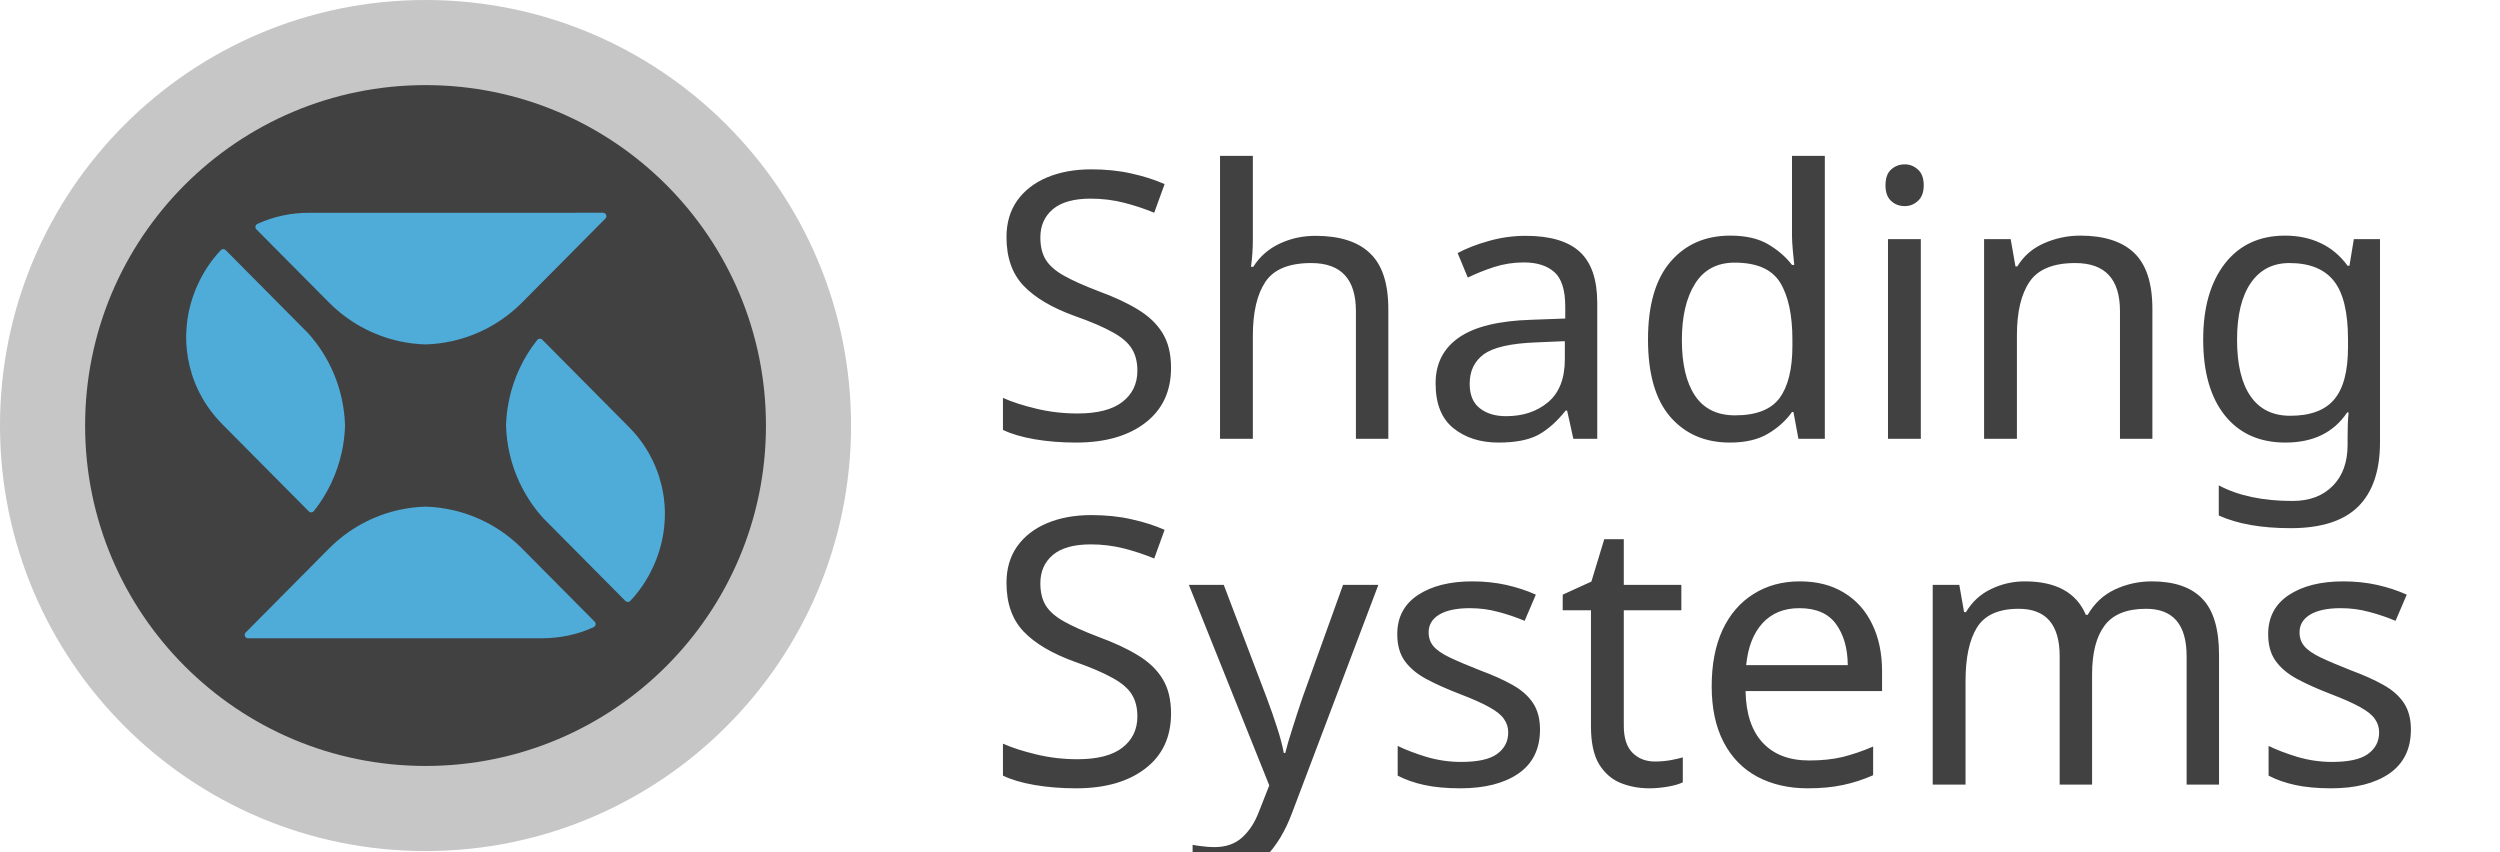
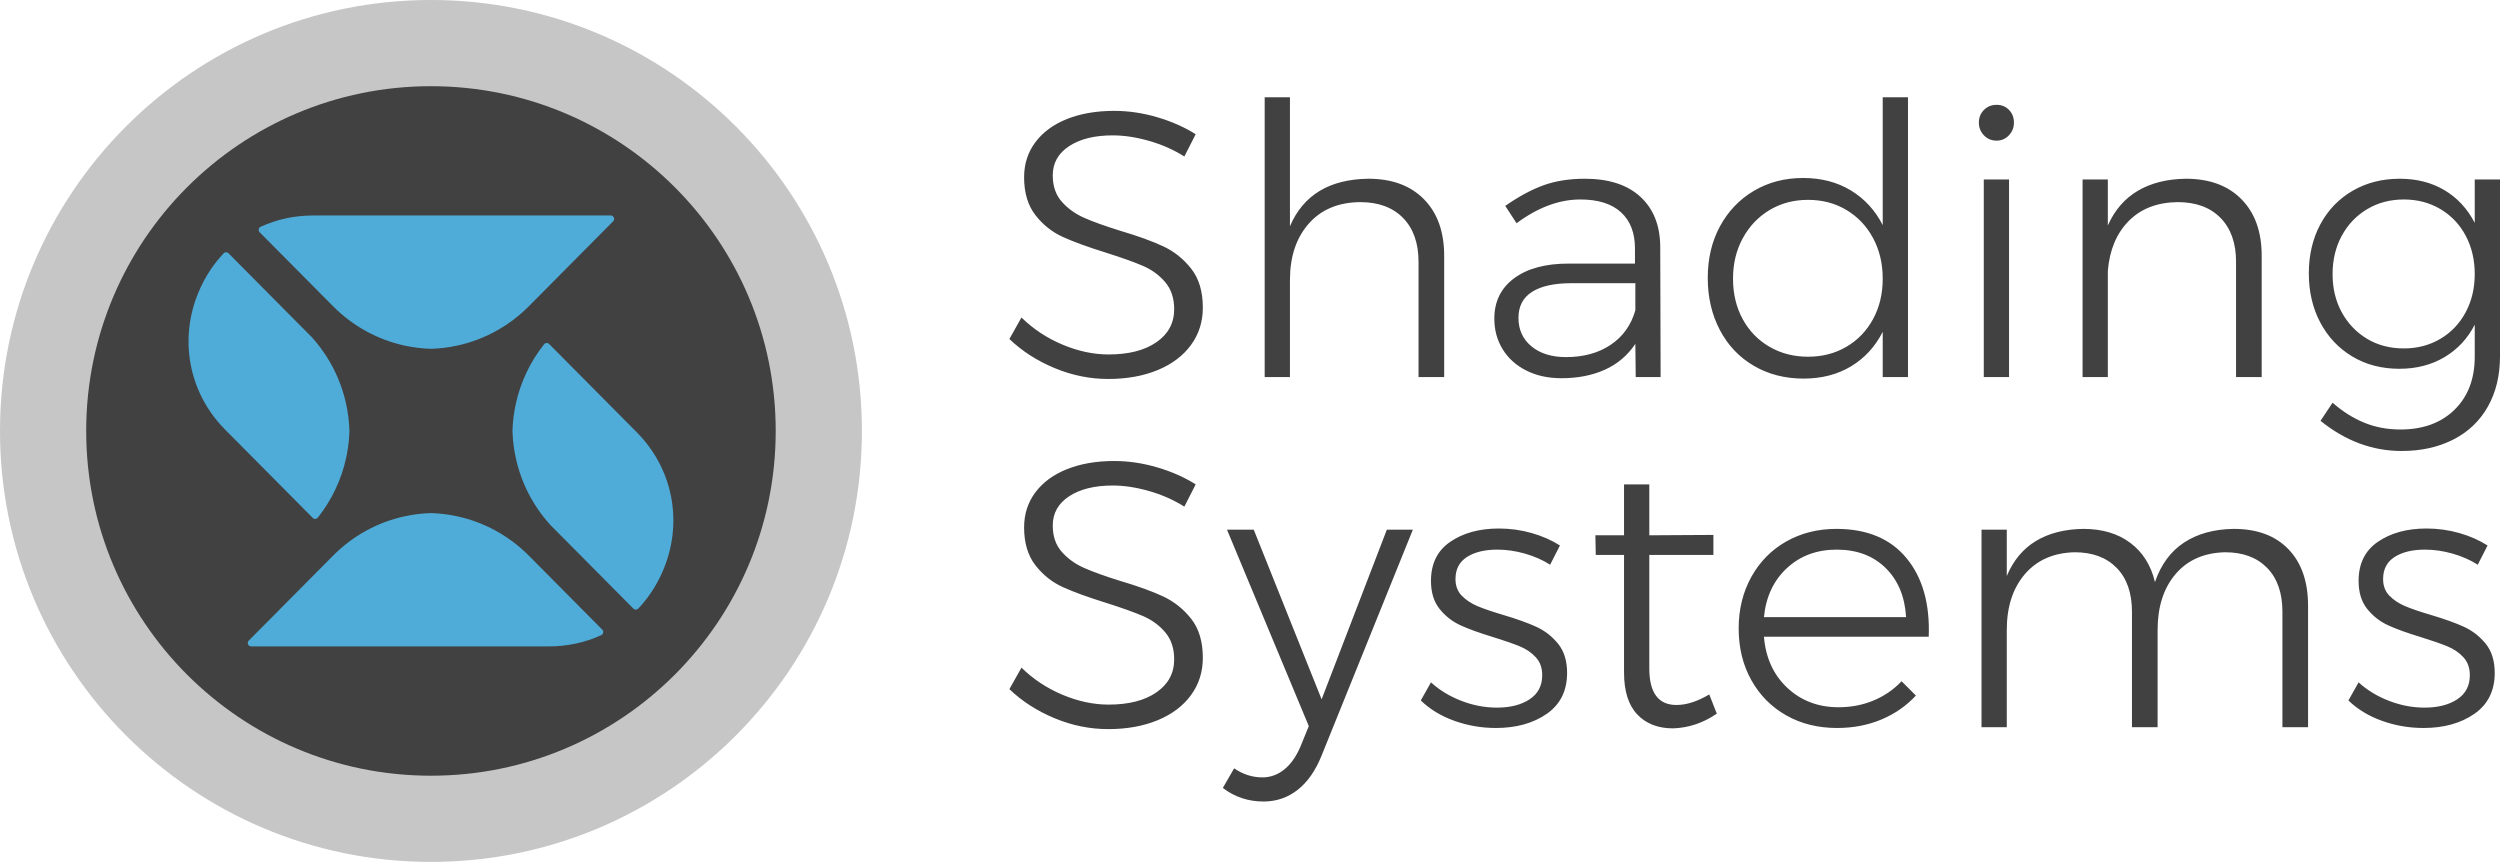
- <svg xmlns="http://www.w3.org/2000/svg" width="188" height="64" viewBox="0 0 188 64">
+ <svg xmlns="http://www.w3.org/2000/svg" width="185.636" height="64" viewBox="0 0 185.636 64">
  <g fill="none" fill-rule="evenodd">
-     <text fill="#414141" font-family="Montserrat-Light, Montserrat" font-size="28" font-weight="300">
-       <tspan x="74" y="33">Shading</tspan>
-       <tspan x="74" y="59">Systems</tspan>
-     </text>
+     <path fill="#414141" fill-rule="nonzero" d="M12.992 4.396C12.189 3.892 11.312 3.505 10.36 3.234 9.408 2.963 8.512 2.828 7.672 2.828 6.328 2.828 5.25 3.094 4.438 3.626 3.626 4.158 3.22 4.881 3.22 5.796 3.22 6.599 3.444 7.252 3.892 7.756 4.34 8.26 4.891 8.657 5.544 8.946 6.197 9.235 7.093 9.557 8.232 9.912 9.557 10.304 10.626 10.691 11.438 11.074 12.25 11.457 12.941 12.012 13.51 12.74 14.079 13.468 14.364 14.429 14.364 15.624 14.364 16.669 14.07 17.593 13.482 18.396 12.894 19.199 12.068 19.819 11.004 20.258 9.94 20.697 8.717 20.916 7.336 20.916 5.973 20.916 4.643 20.645 3.346 20.104 2.049 19.563.933 18.844 0 17.948L.896 16.352C1.773 17.211 2.791 17.883 3.948 18.368 5.105 18.853 6.244 19.096 7.364 19.096 8.857 19.096 10.043 18.793 10.92 18.186 11.797 17.579 12.236 16.763 12.236 15.736 12.236 14.915 12.012 14.243 11.564 13.72 11.116 13.197 10.565 12.796 9.912 12.516 9.259 12.236 8.344 11.909 7.168 11.536 5.843 11.125 4.779 10.738 3.976 10.374 3.173 10.01 2.492 9.469 1.932 8.75 1.372 8.031 1.092 7.093 1.092 5.936 1.092 4.947 1.372 4.079 1.932 3.332 2.492 2.585 3.276 2.011 4.284 1.61 5.292 1.209 6.459 1.008 7.784 1.008 8.848 1.008 9.917 1.167 10.99 1.484 12.063 1.801 13.011 2.221 13.832 2.744L12.992 4.396ZM26.656 6.048C28.411 6.048 29.787 6.557 30.786 7.574 31.785 8.591 32.284 9.987 32.284 11.76L32.284 20.776 30.38 20.776 30.38 12.208C30.38 10.827 29.997 9.744 29.232 8.96 28.467 8.176 27.403 7.784 26.04 7.784 24.416 7.803 23.142 8.339 22.218 9.394 21.294 10.449 20.832 11.844 20.832 13.58L20.832 20.776 18.956 20.776 18.956 0 20.832 0 20.832 9.576C21.821 7.261 23.763 6.085 26.656 6.048ZM46.508 20.776 46.48 18.312C45.901 19.171 45.145 19.81 44.212 20.23 43.279 20.65 42.205 20.86 40.992 20.86 40.003 20.86 39.13 20.669 38.374 20.286 37.618 19.903 37.035 19.376 36.624 18.704 36.213 18.032 36.008 17.276 36.008 16.436 36.008 15.167 36.498 14.168 37.478 13.44 38.458 12.712 39.807 12.348 41.524 12.348L46.452 12.348 46.452 11.228C46.452 10.071 46.107 9.175 45.416 8.54 44.725 7.905 43.717 7.588 42.392 7.588 40.824 7.588 39.247 8.176 37.66 9.352L36.82 8.064C37.809 7.373 38.752 6.865 39.648 6.538 40.544 6.211 41.571 6.048 42.728 6.048 44.501 6.048 45.873 6.491 46.844 7.378 47.815 8.265 48.309 9.492 48.328 11.06L48.356 20.776 46.508 20.776ZM41.328 19.292C42.635 19.292 43.741 18.989 44.646 18.382 45.551 17.775 46.163 16.921 46.48 15.82L46.48 13.804 41.748 13.804C40.46 13.804 39.48 14.019 38.808 14.448 38.136 14.877 37.8 15.521 37.8 16.38 37.8 17.257 38.122 17.962 38.766 18.494 39.41 19.026 40.264 19.292 41.328 19.292ZM66.724 0 66.724 20.776 64.848 20.776 64.848 17.416C64.288 18.517 63.504 19.371 62.496 19.978 61.488 20.585 60.312 20.888 58.968 20.888 57.587 20.888 56.355 20.571 55.272 19.936 54.189 19.301 53.349 18.415 52.752 17.276 52.155 16.137 51.856 14.849 51.856 13.412 51.856 11.975 52.159 10.696 52.766 9.576 53.373 8.456 54.213 7.579 55.286 6.944 56.359 6.309 57.577 5.992 58.94 5.992 60.284 5.992 61.465 6.3 62.482 6.916 63.499 7.532 64.288 8.391 64.848 9.492L64.848 0 66.724 0ZM59.304 19.264C60.368 19.264 61.32 19.017 62.16 18.522 63 18.027 63.658 17.341 64.134 16.464 64.61 15.587 64.848 14.588 64.848 13.468 64.848 12.348 64.61 11.345 64.134 10.458 63.658 9.571 63 8.876 62.16 8.372 61.32 7.868 60.368 7.616 59.304 7.616 58.24 7.616 57.288 7.868 56.448 8.372 55.608 8.876 54.945 9.571 54.46 10.458 53.975 11.345 53.732 12.348 53.732 13.468 53.732 14.588 53.97 15.587 54.446 16.464 54.922 17.341 55.585 18.027 56.434 18.522 57.283 19.017 58.24 19.264 59.304 19.264ZM72.352 6.104 74.228 6.104 74.228 20.776 72.352 20.776 72.352 6.104ZM73.304.56C73.677.56 73.985.686 74.228.938 74.471 1.19 74.592 1.503 74.592 1.876 74.592 2.249 74.466 2.567 74.214 2.828 73.962 3.089 73.659 3.22 73.304 3.22 72.931 3.22 72.618 3.089 72.366 2.828 72.114 2.567 71.988 2.249 71.988 1.876 71.988 1.503 72.114 1.19 72.366.938 72.618.686 72.931.56 73.304.56ZM87.36 6.048C89.115 6.048 90.491 6.557 91.49 7.574 92.489 8.591 92.988 9.987 92.988 11.76L92.988 20.776 91.084 20.776 91.084 12.208C91.084 10.827 90.701 9.744 89.936 8.96 89.171 8.176 88.107 7.784 86.744 7.784 85.232 7.803 84.023 8.269 83.118 9.184 82.213 10.099 81.695 11.331 81.564 12.88L81.564 20.776 79.688 20.776 79.688 6.104 81.564 6.104 81.564 9.52C82.068 8.381 82.81 7.523 83.79 6.944 84.77 6.365 85.96 6.067 87.36 6.048ZM110.684 6.104 110.684 19.236C110.684 20.655 110.385 21.896 109.788 22.96 109.191 24.024 108.337 24.841 107.226 25.41 106.115 25.979 104.832 26.264 103.376 26.264 101.211 26.264 99.204 25.517 97.356 24.024L98.252 22.68C98.999 23.333 99.783 23.828 100.604 24.164 101.425 24.5 102.321 24.668 103.292 24.668 104.972 24.668 106.311 24.178 107.31 23.198 108.309 22.218 108.808 20.907 108.808 19.264L108.808 16.884C108.285 17.911 107.539 18.713 106.568 19.292 105.597 19.871 104.477 20.16 103.208 20.16 101.901 20.16 100.739 19.857 99.722 19.25 98.705 18.643 97.911 17.803 97.342 16.73 96.773 15.657 96.488 14.439 96.488 13.076 96.488 11.713 96.773 10.5 97.342 9.436 97.911 8.372 98.709 7.541 99.736 6.944 100.763 6.347 101.929 6.048 103.236 6.048 104.505 6.048 105.616 6.333 106.568 6.902 107.52 7.471 108.267 8.279 108.808 9.324L108.808 6.104 110.684 6.104ZM103.544 18.648C104.552 18.648 105.457 18.41 106.26 17.934 107.063 17.458 107.688 16.8 108.136 15.96 108.584 15.12 108.808 14.177 108.808 13.132 108.808 12.068 108.584 11.116 108.136 10.276 107.688 9.436 107.063 8.778 106.26 8.302 105.457 7.826 104.552 7.588 103.544 7.588 102.536 7.588 101.631 7.826 100.828 8.302 100.025 8.778 99.395 9.436 98.938 10.276 98.481 11.116 98.252 12.068 98.252 13.132 98.252 14.196 98.481 15.143 98.938 15.974 99.395 16.805 100.021 17.458 100.814 17.934 101.607 18.41 102.517 18.648 103.544 18.648ZM12.992 30.396C12.189 29.892 11.312 29.505 10.36 29.234 9.408 28.963 8.512 28.828 7.672 28.828 6.328 28.828 5.25 29.094 4.438 29.626 3.626 30.158 3.22 30.881 3.22 31.796 3.22 32.599 3.444 33.252 3.892 33.756 4.34 34.26 4.891 34.657 5.544 34.946 6.197 35.235 7.093 35.557 8.232 35.912 9.557 36.304 10.626 36.691 11.438 37.074 12.25 37.457 12.941 38.012 13.51 38.74 14.079 39.468 14.364 40.429 14.364 41.624 14.364 42.669 14.07 43.593 13.482 44.396 12.894 45.199 12.068 45.819 11.004 46.258 9.94 46.697 8.717 46.916 7.336 46.916 5.973 46.916 4.643 46.645 3.346 46.104 2.049 45.563.933 44.844 0 43.948L.896 42.352C1.773 43.211 2.791 43.883 3.948 44.368 5.105 44.853 6.244 45.096 7.364 45.096 8.857 45.096 10.043 44.793 10.92 44.186 11.797 43.579 12.236 42.763 12.236 41.736 12.236 40.915 12.012 40.243 11.564 39.72 11.116 39.197 10.565 38.796 9.912 38.516 9.259 38.236 8.344 37.909 7.168 37.536 5.843 37.125 4.779 36.738 3.976 36.374 3.173 36.01 2.492 35.469 1.932 34.75 1.372 34.031 1.092 33.093 1.092 31.936 1.092 30.947 1.372 30.079 1.932 29.332 2.492 28.585 3.276 28.011 4.284 27.61 5.292 27.209 6.459 27.008 7.784 27.008 8.848 27.008 9.917 27.167 10.99 27.484 12.063 27.801 13.011 28.221 13.832 28.744L12.992 30.396ZM23.184 48.876C22.736 49.996 22.143 50.845 21.406 51.424 20.669 52.003 19.824 52.292 18.872 52.292 17.733 52.292 16.725 51.956 15.848 51.284L16.688 49.828C17.341 50.276 18.041 50.5 18.788 50.5 19.385 50.5 19.927 50.304 20.412 49.912 20.897 49.52 21.299 48.951 21.616 48.204L22.232 46.692 16.156 32.104 18.144 32.104 23.184 44.704 28.028 32.104 29.96 32.104 23.184 48.876ZM40.152 34.708C39.592 34.353 38.967 34.078 38.276 33.882 37.585 33.686 36.904 33.588 36.232 33.588 35.299 33.588 34.547 33.77 33.978 34.134 33.409 34.498 33.124 35.044 33.124 35.772 33.124 36.276 33.278 36.687 33.586 37.004 33.894 37.321 34.277 37.578 34.734 37.774 35.191 37.97 35.831 38.189 36.652 38.432 37.66 38.731 38.481 39.025 39.116 39.314 39.751 39.603 40.292 40.023 40.74 40.574 41.188 41.125 41.412 41.848 41.412 42.744 41.412 44.069 40.908 45.082 39.9 45.782 38.892 46.482 37.632 46.832 36.12 46.832 35.056 46.832 34.029 46.655 33.04 46.3 32.051 45.945 31.22 45.441 30.548 44.788L31.304 43.444C31.939 44.023 32.69 44.48 33.558 44.816 34.426 45.152 35.308 45.32 36.204 45.32 37.193 45.32 38.001 45.115 38.626 44.704 39.251 44.293 39.564 43.696 39.564 42.912 39.564 42.371 39.405 41.927 39.088 41.582 38.771 41.237 38.374 40.966 37.898 40.77 37.422 40.574 36.764 40.345 35.924 40.084 34.935 39.785 34.132 39.496 33.516 39.216 32.9 38.936 32.377 38.53 31.948 37.998 31.519 37.466 31.304 36.771 31.304 35.912 31.304 34.624 31.785 33.653 32.746 33 33.707 32.347 34.907 32.02 36.344 32.02 37.184 32.02 37.996 32.132 38.78 32.356 39.564 32.58 40.264 32.888 40.88 33.28L40.152 34.708ZM52.528 45.768C51.52 46.459 50.437 46.823 49.28 46.86 48.16 46.86 47.273 46.515 46.62 45.824 45.967 45.133 45.64 44.097 45.64 42.716L45.64 33.98 43.54 33.98 43.512 32.524 45.64 32.524 45.64 28.744 47.516 28.744 47.516 32.524 52.276 32.496 52.276 33.98 47.516 33.98 47.516 42.408C47.516 44.219 48.188 45.124 49.532 45.124 50.279 45.124 51.091 44.863 51.968 44.34L52.528 45.768ZM61.404 32.048C63.681 32.048 65.417 32.771 66.612 34.218 67.807 35.665 68.357 37.611 68.264 40.056L56.028 40.056C56.159 41.624 56.737 42.889 57.764 43.85 58.791 44.811 60.06 45.292 61.572 45.292 62.505 45.292 63.373 45.124 64.176 44.788 64.979 44.452 65.669 43.976 66.248 43.36L67.312 44.424C66.603 45.189 65.749 45.782 64.75 46.202 63.751 46.622 62.655 46.832 61.46 46.832 60.041 46.832 58.781 46.519 57.68 45.894 56.579 45.269 55.715 44.396 55.09 43.276 54.465 42.156 54.152 40.877 54.152 39.44 54.152 38.021 54.465 36.747 55.09 35.618 55.715 34.489 56.579 33.611 57.68 32.986 58.781 32.361 60.023 32.048 61.404 32.048ZM66.584 38.6C66.491 37.069 65.982 35.851 65.058 34.946 64.134 34.041 62.925 33.588 61.432 33.588 59.957 33.588 58.725 34.045 57.736 34.96 56.747 35.875 56.177 37.088 56.028 38.6L66.584 38.6ZM90.916 32.048C92.652 32.048 94.005 32.552 94.976 33.56 95.947 34.568 96.432 35.968 96.432 37.76L96.432 46.776 94.528 46.776 94.528 38.208C94.528 36.808 94.15 35.721 93.394 34.946 92.638 34.171 91.597 33.784 90.272 33.784 88.704 33.821 87.477 34.363 86.59 35.408 85.703 36.453 85.26 37.835 85.26 39.552L85.26 46.776 83.356 46.776 83.356 38.208C83.356 36.808 82.978 35.721 82.222 34.946 81.466 34.171 80.425 33.784 79.1 33.784 77.532 33.821 76.3 34.363 75.404 35.408 74.508 36.453 74.06 37.835 74.06 39.552L74.06 46.776 72.184 46.776 72.184 32.104 74.06 32.104 74.06 35.548C74.545 34.391 75.269 33.523 76.23 32.944 77.191 32.365 78.363 32.067 79.744 32.048 81.144 32.048 82.306 32.393 83.23 33.084 84.154 33.775 84.765 34.745 85.064 35.996 85.512 34.689 86.235 33.709 87.234 33.056 88.233 32.403 89.46 32.067 90.916 32.048ZM109.032 34.708C108.472 34.353 107.847 34.078 107.156 33.882 106.465 33.686 105.784 33.588 105.112 33.588 104.179 33.588 103.427 33.77 102.858 34.134 102.289 34.498 102.004 35.044 102.004 35.772 102.004 36.276 102.158 36.687 102.466 37.004 102.774 37.321 103.157 37.578 103.614 37.774 104.071 37.97 104.711 38.189 105.532 38.432 106.54 38.731 107.361 39.025 107.996 39.314 108.631 39.603 109.172 40.023 109.62 40.574 110.068 41.125 110.292 41.848 110.292 42.744 110.292 44.069 109.788 45.082 108.78 45.782 107.772 46.482 106.512 46.832 105 46.832 103.936 46.832 102.909 46.655 101.92 46.3 100.931 45.945 100.1 45.441 99.428 44.788L100.184 43.444C100.819 44.023 101.57 44.48 102.438 44.816 103.306 45.152 104.188 45.32 105.084 45.32 106.073 45.32 106.881 45.115 107.506 44.704 108.131 44.293 108.444 43.696 108.444 42.912 108.444 42.371 108.285 41.927 107.968 41.582 107.651 41.237 107.254 40.966 106.778 40.77 106.302 40.574 105.644 40.345 104.804 40.084 103.815 39.785 103.012 39.496 102.396 39.216 101.78 38.936 101.257 38.53 100.828 37.998 100.399 37.466 100.184 36.771 100.184 35.912 100.184 34.624 100.665 33.653 101.626 33 102.587 32.347 103.787 32.02 105.224 32.02 106.064 32.02 106.876 32.132 107.66 32.356 108.444 32.58 109.144 32.888 109.76 33.28L109.032 34.708Z" transform="translate(74.952 7.224)" />
    <circle cx="32" cy="32" r="32" fill="#414141" opacity=".301" />
    <circle cx="32" cy="32" r="25.6" fill="#414141" />
    <path fill="#4FACD8" d="M9.416 22.53C9.494 22.526 9.55 22.496 9.6 22.435 10.628 21.142 11.356 19.606 11.704 17.993L11.771 17.656C11.87 17.114 11.93 16.557 11.947 16.008 11.926 15.331 11.845 14.667 11.706 14.017 11.306 12.164 10.423 10.441 9.151 9.037L2.967 2.807C2.916 2.754 2.862 2.732 2.79 2.732 2.788 2.732 2.787 2.732 2.785 2.732 2.711 2.733 2.657 2.756 2.605 2.811 2.524 2.897 2.444 2.985 2.366 3.074 1.682 3.855 1.128 4.756.719 5.752-.658 9.101-.028 12.845 2.363 15.525 2.479 15.655 2.601 15.783 2.723 15.907L9.223 22.456C9.278 22.512 9.339 22.535 9.416 22.53M25.272 25.263C23.81 23.791 21.976 22.781 19.968 22.342 19.324 22.201 18.664 22.119 18.009 22.099L17.991 22.099C17.336 22.119 16.677 22.201 16.032 22.341 14.023 22.781 12.189 23.791 10.729 25.263L4.474 31.565C4.398 31.641 4.378 31.743 4.419 31.842 4.46 31.942 4.545 32 4.653 32L26.738 31.999C28.12 31.999 29.435 31.718 30.644 31.163 30.725 31.125 30.772 31.064 30.788 30.976 30.804 30.888 30.781 30.814 30.718 30.75L25.272 25.263ZM10.729 6.737C12.19 8.209 14.024 9.219 16.032 9.659 16.677 9.799 17.337 9.881 17.993 9.901 18.663 9.881 19.323 9.799 19.968 9.658 21.976 9.219 23.81 8.209 25.272 6.737L31.526.435C31.602.359 31.622.257 31.581.158 31.54.058 31.455 0 31.347 0L9.263.001C7.88.001 6.565.282 5.356.838 5.275.875 5.228.936 5.212 1.024 5.197 1.112 5.219 1.186 5.282 1.249L10.729 6.737ZM33.637 16.476C33.518 16.343 33.397 16.214 33.277 16.093L26.777 9.544C26.726 9.493 26.672 9.47 26.603 9.47 26.597 9.47 26.59 9.47 26.584 9.47 26.507 9.475 26.45 9.504 26.401 9.565 25.372 10.858 24.644 12.394 24.297 14.007L24.23 14.344C24.13 14.885 24.07 15.442 24.053 15.992 24.073 16.669 24.155 17.334 24.295 17.983 24.694 19.837 25.578 21.558 26.85 22.963L33.033 29.193C33.086 29.247 33.141 29.267 33.216 29.268 33.29 29.267 33.343 29.243 33.395 29.189 33.477 29.103 33.556 29.015 33.634 28.926 34.318 28.145 34.872 27.244 35.281 26.248 36.658 22.899 36.028 19.155 33.637 16.476" transform="translate(14 16)" />
  </g>
</svg>
